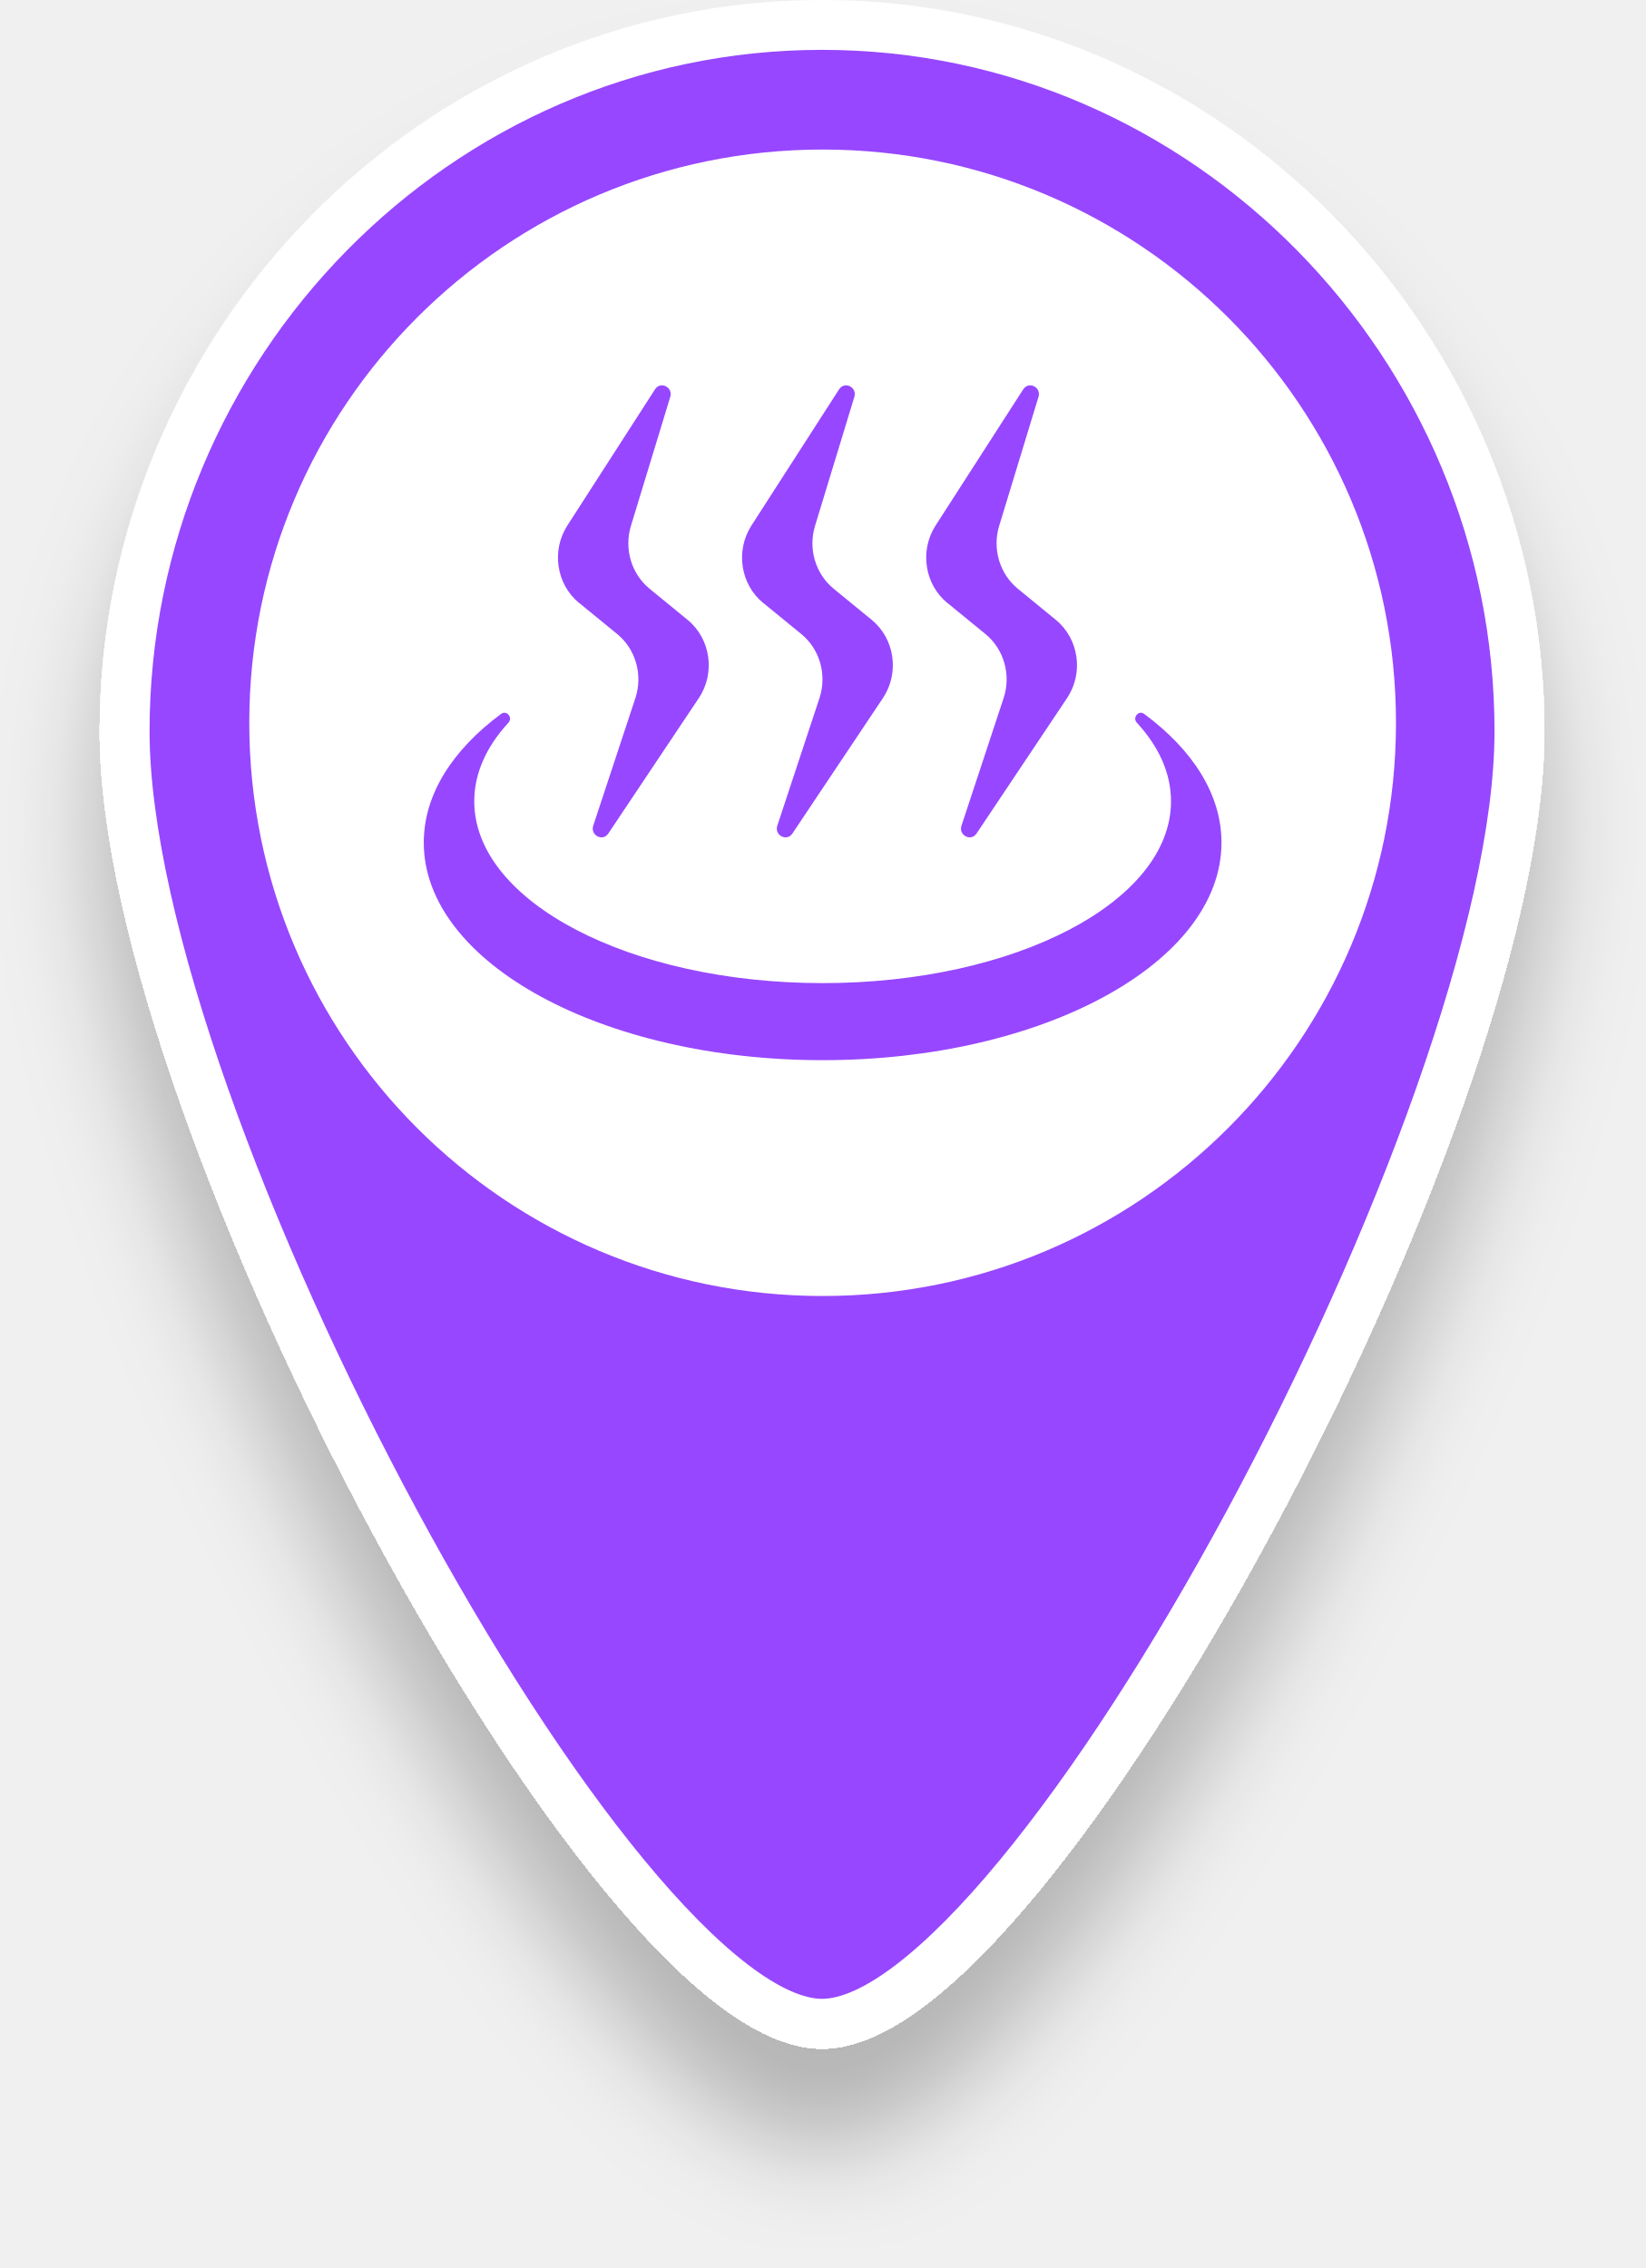
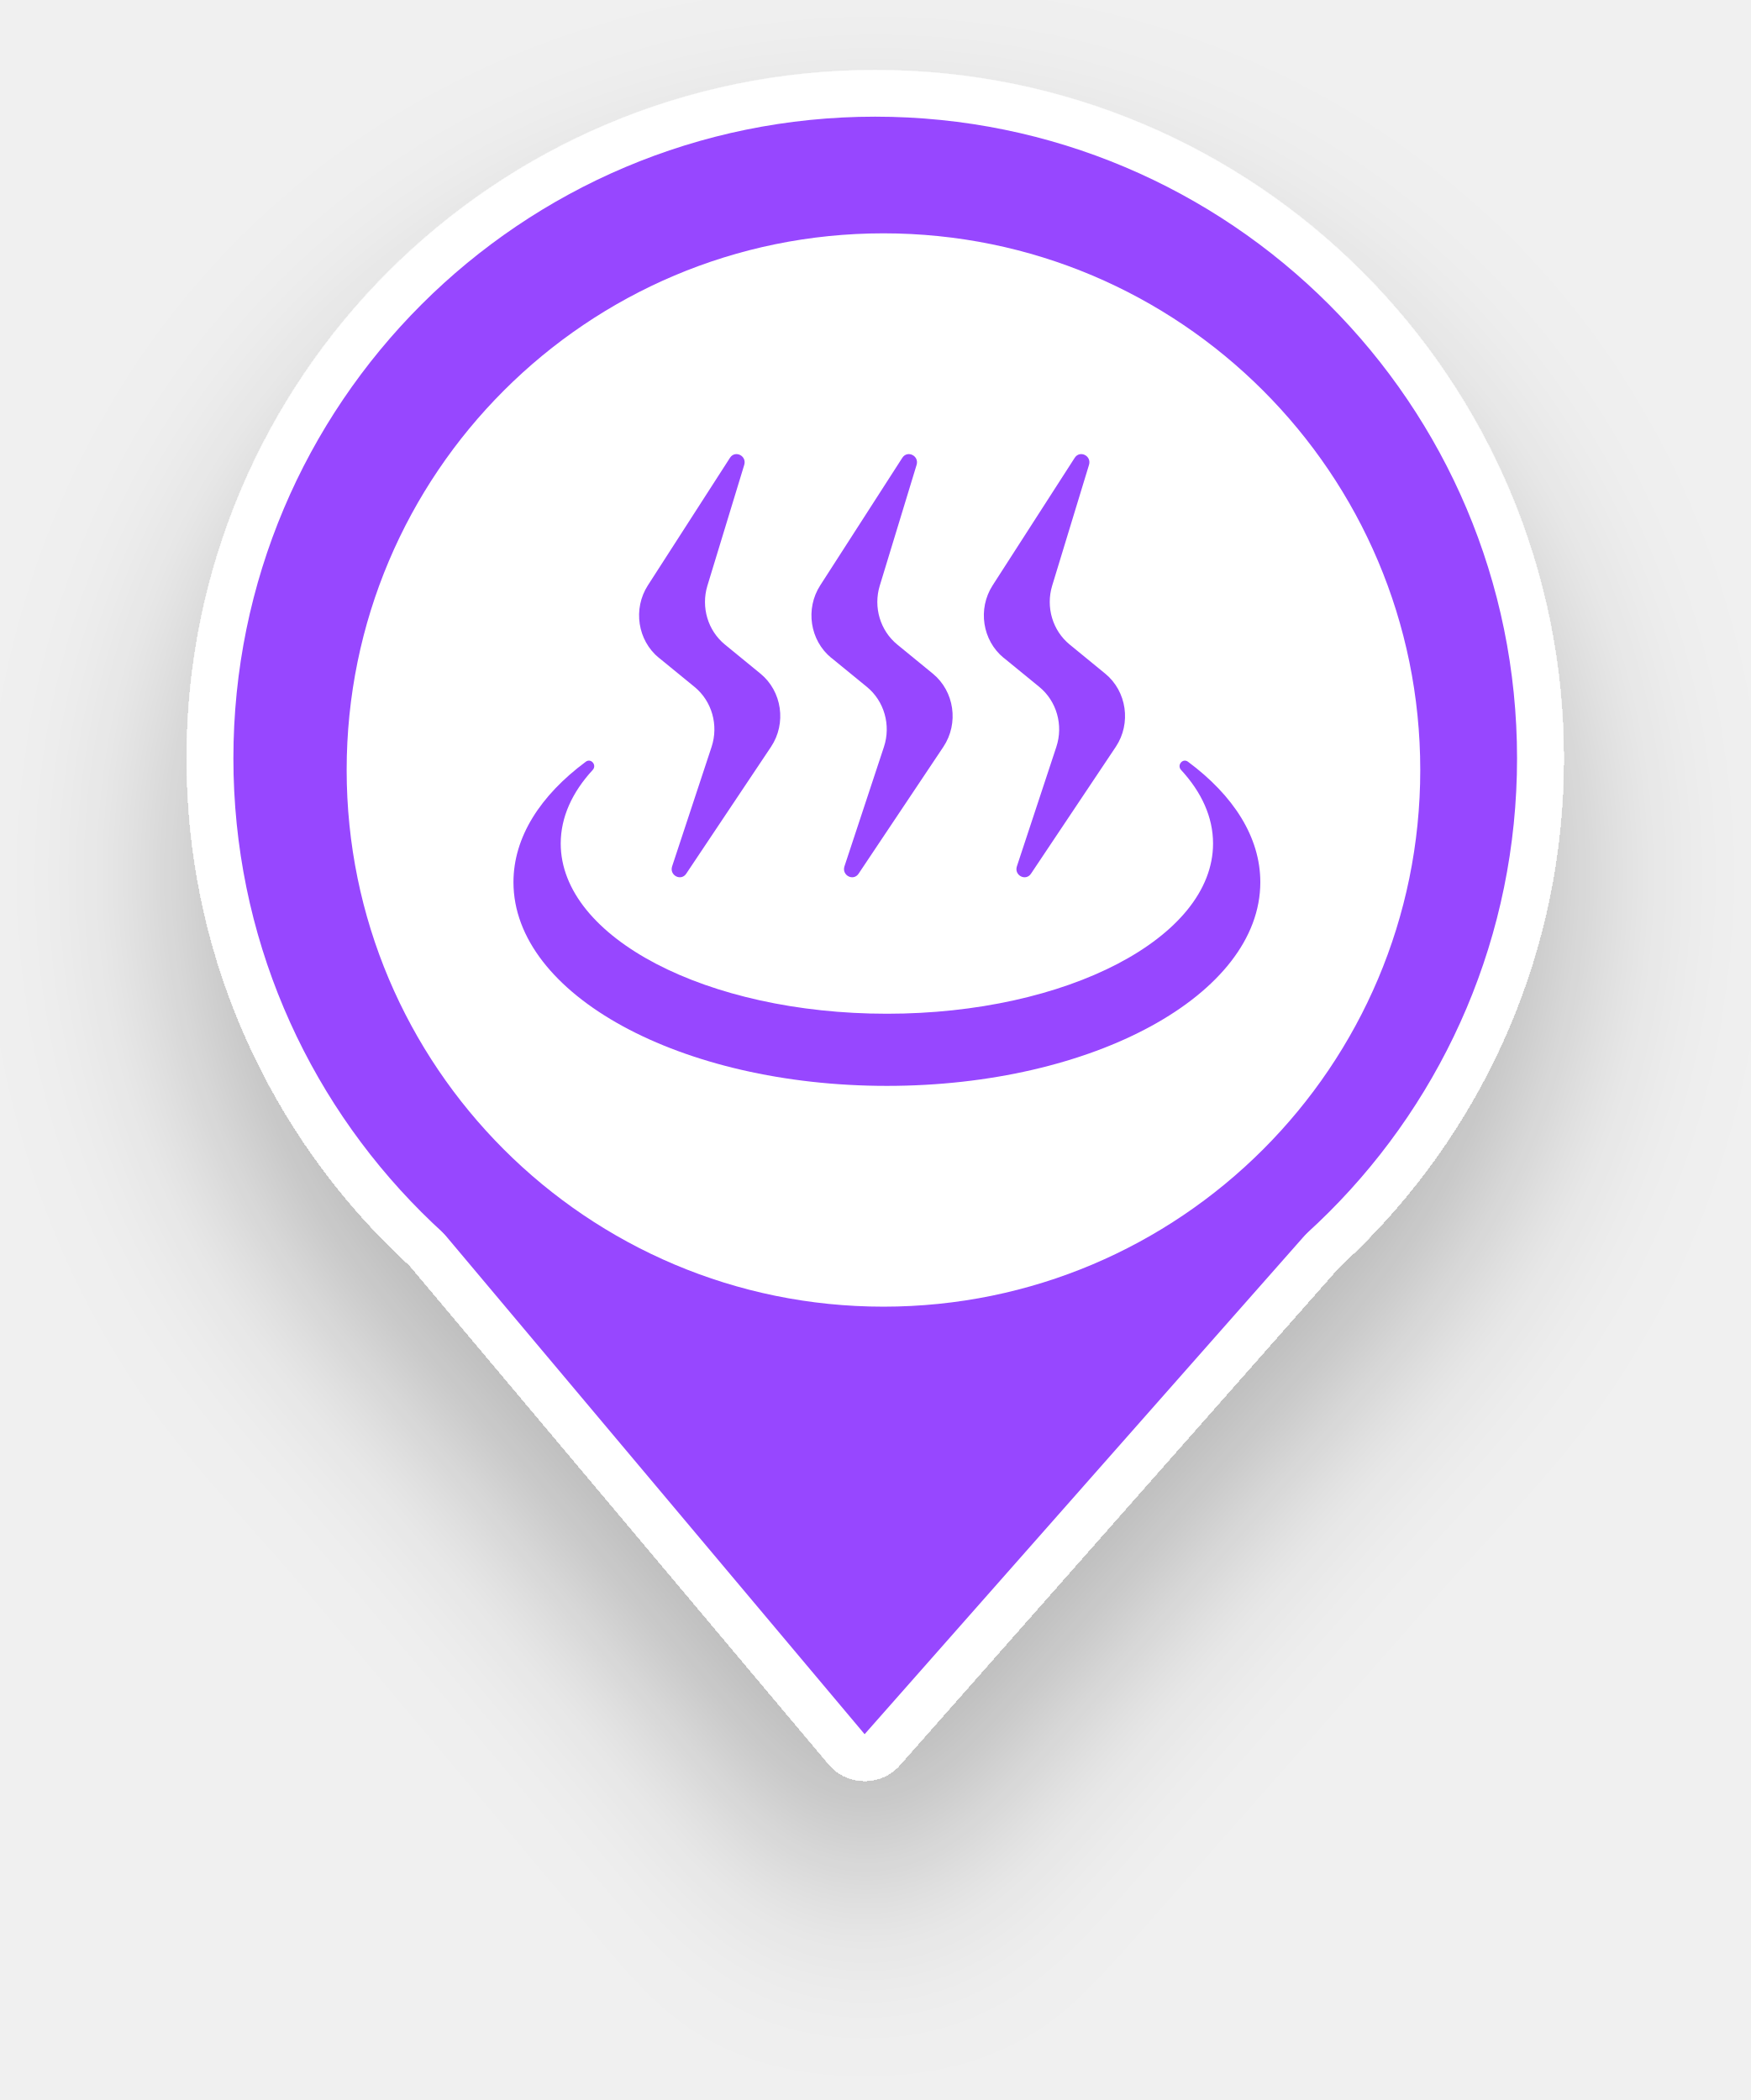
- <svg xmlns="http://www.w3.org/2000/svg" width="66" height="91" viewBox="0 0 66 91" fill="none">
-   <g filter="url(#filter0_d_58_820)">
-     <path d="M32.977 1C17.521 1 5 13.838 5 29.345C5 44.844 24.623 81.2 32.977 81.2C41.33 81.2 60.953 44.844 60.953 29.345C60.953 13.838 48.423 1 32.977 1Z" fill="#9747FF" />
-     <path d="M32.977 1C17.521 1 5 13.838 5 29.345C5 44.844 24.623 81.2 32.977 81.2C41.33 81.2 60.953 44.844 60.953 29.345C60.953 13.838 48.423 1 32.977 1Z" stroke="white" stroke-width="2" />
+ <svg xmlns="http://www.w3.org/2000/svg" width="75" height="90" viewBox="0 0 75 90" fill="none">
+   <g filter="url(#filter0_d_408_1459)">
+     <path d="M37.046 74.323L18.897 52.721L56.103 52.721L37.046 74.323Z" fill="#008FDF" />
+     <path d="M65 32.5C65 47.688 52.688 60 37.5 60C22.312 60 10 47.688 10 32.5C10 17.312 22.312 5 37.5 5C52.688 5 65 17.312 65 32.5Z" fill="white" />
+     <path d="M37.046 74.323L18.897 52.721L56.103 52.721L37.046 74.323Z" stroke="white" stroke-width="4" stroke-linejoin="round" />
+     <path d="M65 32.5C65 47.688 52.688 60 37.5 60C22.312 60 10 47.688 10 32.5C10 17.312 22.312 5 37.5 5C52.688 5 65 17.312 65 32.5Z" stroke="white" stroke-width="4" stroke-linejoin="round" />
  </g>
-   <path d="M10 29C10 41.703 20.297 52 33 52C45.703 52 56 41.703 56 29C56 16.297 45.703 6 33 6C20.297 6 10 16.297 10 29Z" fill="white" />
-   <path d="M38.01 24.196L39.53 25.439C40.276 26.049 40.568 27.079 40.26 28.011L38.571 33.126C38.441 33.515 38.95 33.781 39.175 33.443L42.806 28.009C43.478 27.003 43.281 25.627 42.352 24.868L40.83 23.622C40.1 23.024 39.803 22.023 40.081 21.103L41.659 15.926C41.78 15.534 41.268 15.28 41.047 15.621L37.53 21.088C36.884 22.095 37.09 23.446 38.005 24.196H38.01ZM30.623 24.196L32.143 25.439C32.889 26.049 33.181 27.079 32.873 28.011L31.183 33.126C31.054 33.515 31.563 33.781 31.788 33.443L35.419 28.009C36.091 27.003 35.894 25.627 34.965 24.868L33.443 23.622C32.713 23.024 32.414 22.023 32.694 21.103L34.272 15.926C34.393 15.534 33.88 15.28 33.66 15.621L30.143 21.088C29.497 22.095 29.703 23.446 30.618 24.196H30.623ZM45.9 28.645C45.677 28.479 45.415 28.791 45.605 28.998C46.484 29.951 46.975 31.02 46.975 32.151C46.975 36.18 40.718 39.446 33 39.446C25.282 39.446 19.025 36.18 19.025 32.151C19.025 31.022 19.516 29.954 20.395 28.998C20.585 28.791 20.323 28.479 20.1 28.645C18.152 30.09 17 31.877 17 33.808C17 38.629 24.162 42.538 33 42.538C41.838 42.538 49 38.629 49 33.808C49 31.875 47.848 30.09 45.9 28.645ZM23.238 24.196L24.758 25.439C25.504 26.049 25.796 27.079 25.488 28.011L23.799 33.126C23.669 33.515 24.179 33.781 24.403 33.443L28.034 28.009C28.706 27.003 28.509 25.627 27.58 24.868L26.058 23.622C25.328 23.024 25.031 22.023 25.309 21.103L26.887 15.926C27.008 15.534 26.496 15.28 26.276 15.621L22.758 21.088C22.112 22.095 22.318 23.446 23.233 24.196H23.238Z" fill="#9747FF" />
+   <path d="M37.046 74.323L18.897 52.721L56.103 52.721L37.046 74.323Z" fill="#9747FF" />
+   <path d="M61.909 32.5C61.909 45.981 50.981 56.909 37.5 56.909C24.019 56.909 13.091 45.981 13.091 32.5C13.091 19.019 24.019 8.091 37.5 8.091C50.981 8.091 61.909 19.019 61.909 32.5Z" fill="#9747FF" stroke="#9747FF" stroke-width="6.182" />
+   <ellipse cx="37.853" cy="33" rx="23" ry="23" fill="white" />
+   <path d="M43.01 28.196L44.53 29.439C45.276 30.049 45.568 31.079 45.26 32.011L43.571 37.126C43.441 37.515 43.95 37.781 44.175 37.443L47.806 32.009C48.478 31.003 48.281 29.627 47.352 28.868L45.83 27.622C45.1 27.024 44.803 26.023 45.081 25.103L46.659 19.926C46.78 19.535 46.268 19.28 46.047 19.621L42.53 25.088C41.884 26.095 42.09 27.446 43.005 28.196H43.01ZM35.623 28.196L37.143 29.439C37.889 30.049 38.181 31.079 37.873 32.011L36.183 37.126C36.054 37.515 36.563 37.781 36.788 37.443L40.419 32.009C41.091 31.003 40.894 29.627 39.965 28.868L38.443 27.622C37.713 27.024 37.414 26.023 37.694 25.103L39.272 19.926C39.393 19.535 38.88 19.28 38.66 19.621L35.143 25.088C34.496 26.095 34.703 27.446 35.618 28.196H35.623ZM50.9 32.645C50.677 32.479 50.415 32.791 50.605 32.998C51.484 33.951 51.975 35.02 51.975 36.151C51.975 40.18 45.718 43.446 38 43.446C30.282 43.446 24.025 40.18 24.025 36.151C24.025 35.022 24.516 33.954 25.395 32.998C25.585 32.791 25.323 32.479 25.1 32.645C23.152 34.09 22 35.877 22 37.808C22 42.629 29.162 46.538 38 46.538C46.838 46.538 54 42.629 54 37.808C54 35.875 52.848 34.09 50.9 32.645ZM28.238 28.196L29.758 29.439C30.504 30.049 30.796 31.079 30.488 32.011L28.799 37.126C28.669 37.515 29.179 37.781 29.403 37.443L33.034 32.009C33.706 31.003 33.509 29.627 32.58 28.868L31.058 27.622C30.328 27.024 30.031 26.023 30.309 25.103L31.887 19.926C32.008 19.535 31.496 19.28 31.276 19.621L27.758 25.088C27.112 26.095 27.318 27.446 28.233 28.196H28.238Z" fill="#9747FF" />
  <defs>
-     <filter id="filter0_d_58_820" x="0" y="0" width="65.954" height="90.2" filterUnits="userSpaceOnUse" color-interpolation-filters="sRGB">
+     <filter id="filter0_d_408_1459" x="0" y="0" width="75" height="89.323" filterUnits="userSpaceOnUse" color-interpolation-filters="sRGB">
      <feFlood flood-opacity="0" result="BackgroundImageFix" />
      <feColorMatrix in="SourceAlpha" type="matrix" values="0 0 0 0 0 0 0 0 0 0 0 0 0 0 0 0 0 0 127 0" result="hardAlpha" />
-       <feOffset dy="4" />
-       <feGaussianBlur stdDeviation="2" />
+       <feOffset dy="5" />
+       <feGaussianBlur stdDeviation="4" />
      <feComposite in2="hardAlpha" operator="out" />
      <feColorMatrix type="matrix" values="0 0 0 0 0 0 0 0 0 0 0 0 0 0 0 0 0 0 0.25 0" />
-       <feBlend mode="normal" in2="BackgroundImageFix" result="effect1_dropShadow_58_820" />
-       <feBlend mode="normal" in="SourceGraphic" in2="effect1_dropShadow_58_820" result="shape" />
+       <feBlend mode="normal" in2="BackgroundImageFix" result="effect1_dropShadow_408_1459" />
+       <feBlend mode="normal" in="SourceGraphic" in2="effect1_dropShadow_408_1459" result="shape" />
    </filter>
  </defs>
</svg>
